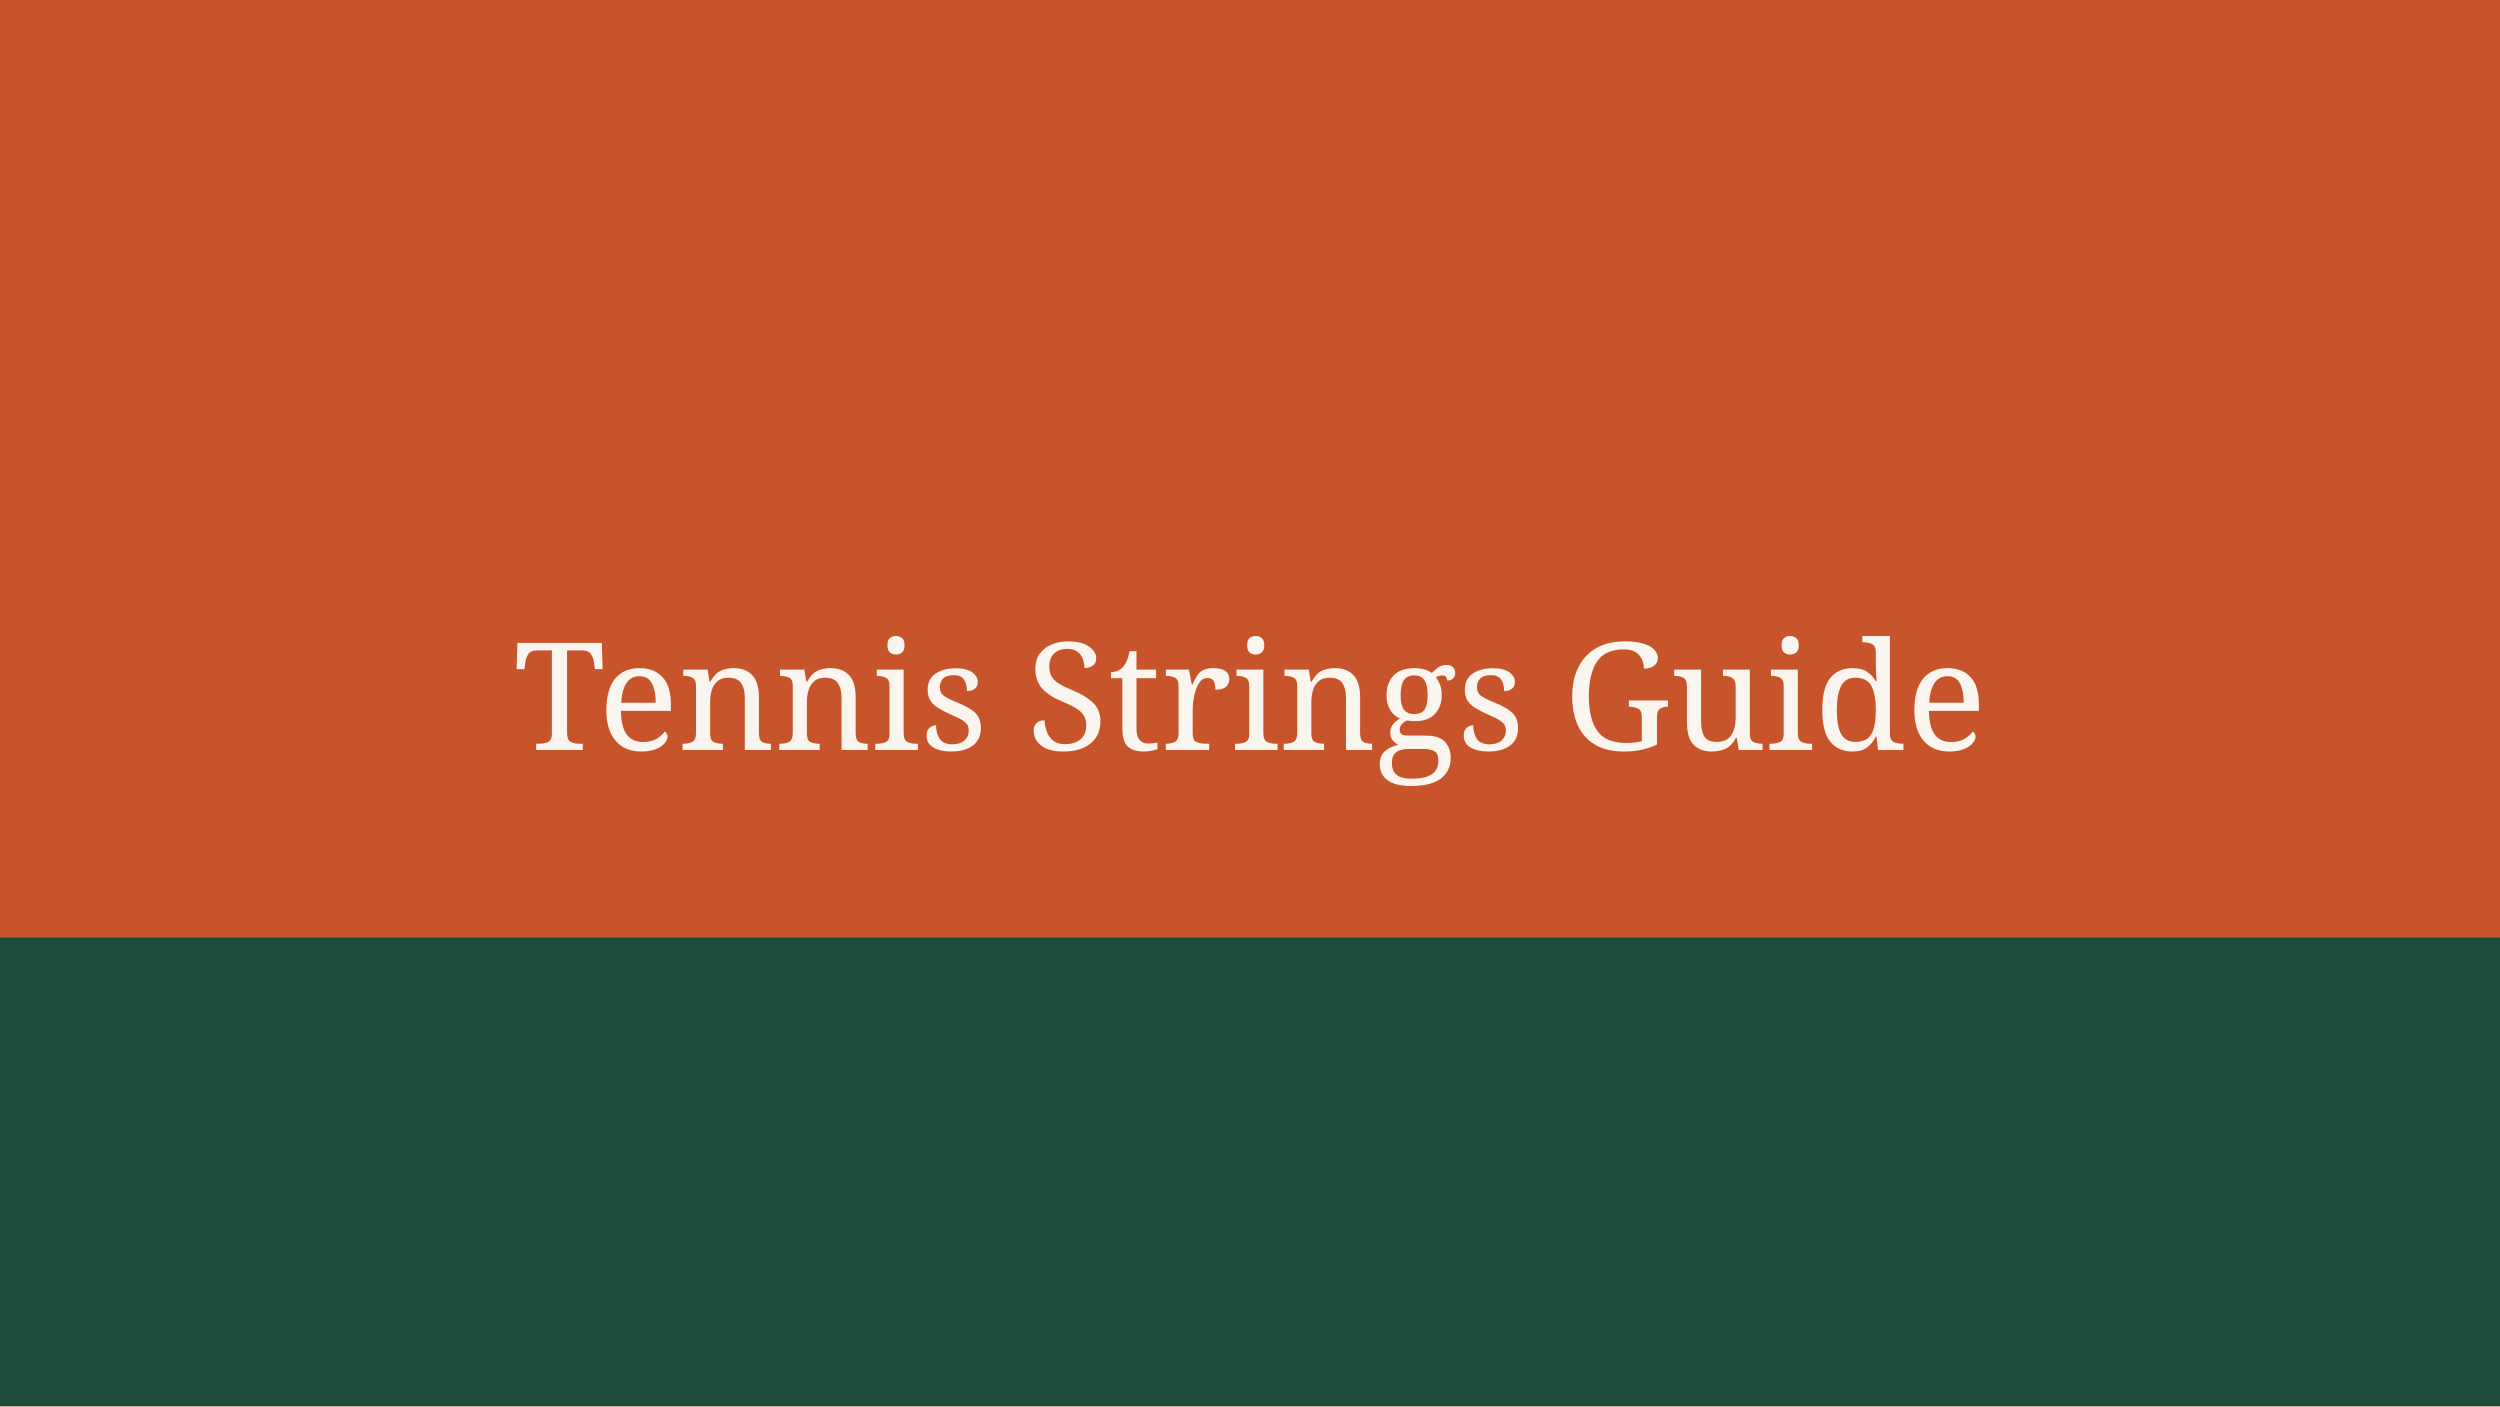
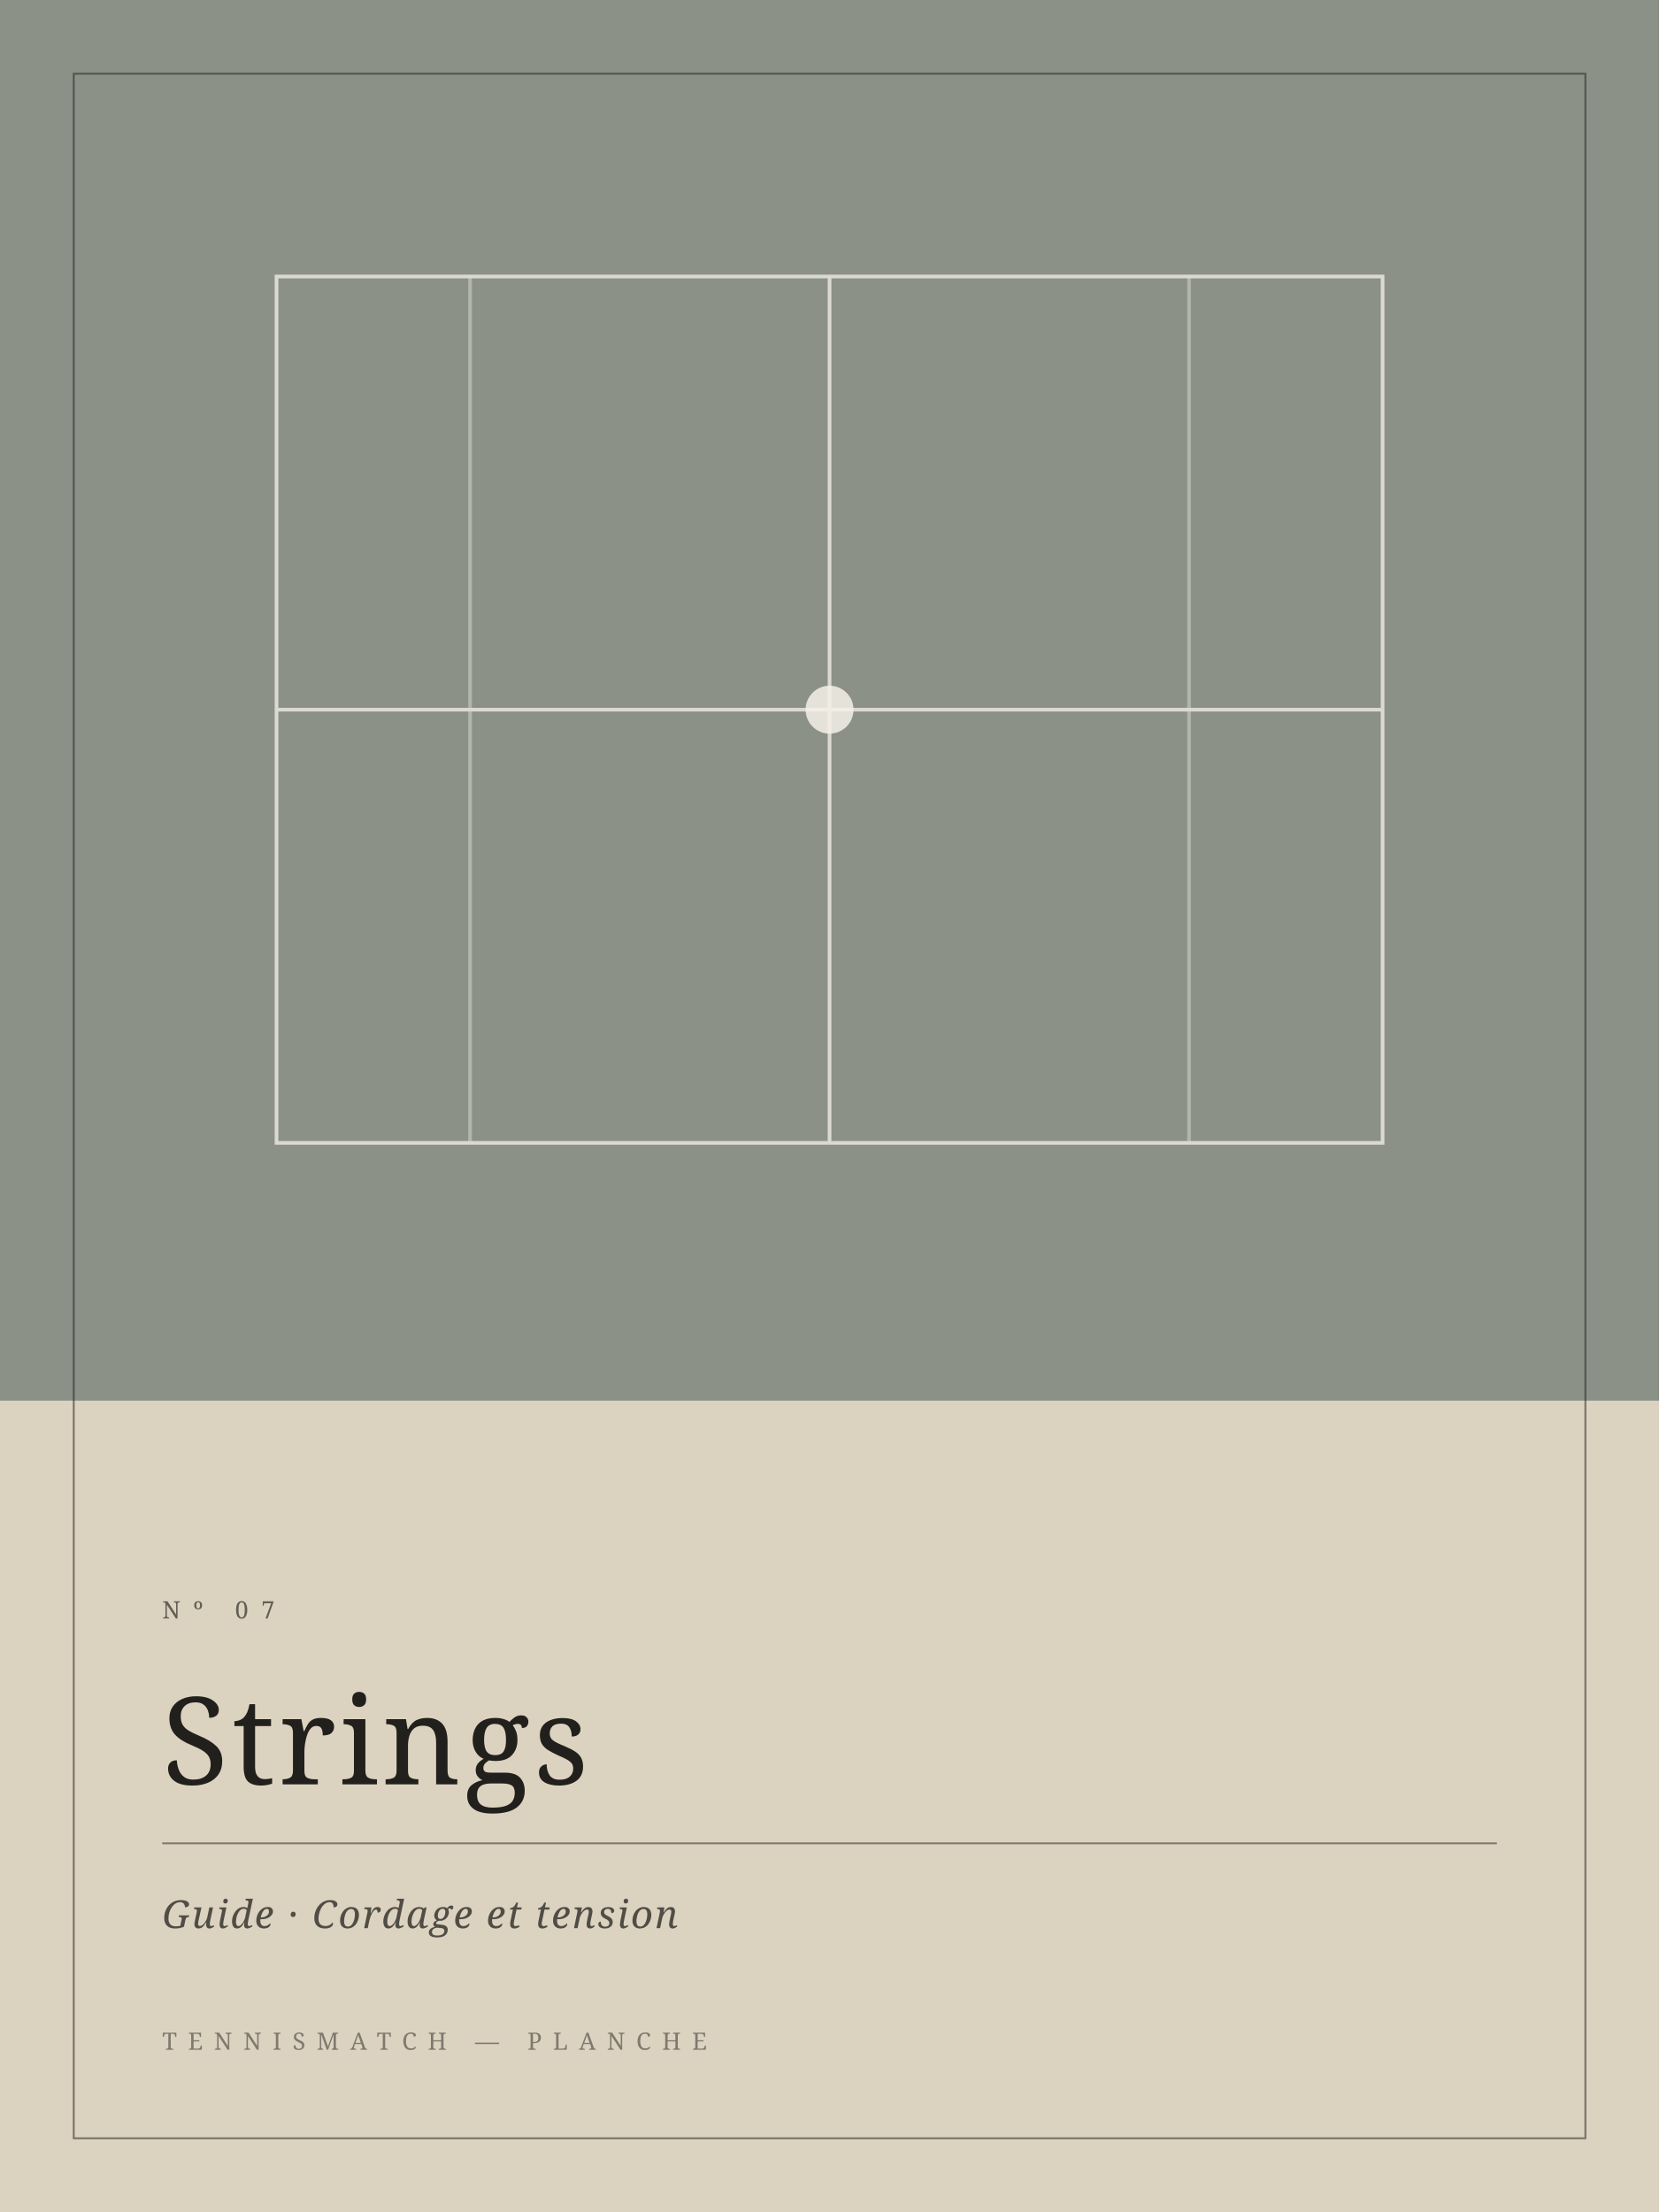
- <svg xmlns="http://www.w3.org/2000/svg" width="800" height="450">
-   <rect width="800" height="450" fill="#C8542B" />
-   <rect y="300" width="800" height="150" fill="#1E4D3B" />
-   <text x="400" y="240" font-size="48" fill="#FAF6EF" text-anchor="middle" font-family="Georgia">Tennis Strings Guide</text>
+ <svg xmlns="http://www.w3.org/2000/svg" viewBox="0 0 900 1200" width="900" height="1200" role="img" aria-label="Strings">
+   <rect width="900" height="1200" fill="#F1EADF" />
+   <rect x="0" y="0" width="900" height="760" fill="#8B9187" />
+   <g stroke="#F5F1E8" stroke-width="2" fill="none" opacity="0.75">
+     <rect x="150" y="150" width="600" height="470" />
+     <line x1="150" y1="385" x2="750" y2="385" />
+     <line x1="450" y1="150" x2="450" y2="620" />
+     <line x1="255" y1="150" x2="255" y2="620" opacity="0.5" />
+     <line x1="645" y1="150" x2="645" y2="620" opacity="0.5" />
+   </g>
+   <circle cx="450" cy="385" r="13" fill="#F5F1E8" opacity="0.85" />
+   <rect x="0" y="760" width="900" height="440" fill="#DCD2C0" />
+   <g stroke="#22201C" stroke-width="1" fill="none" opacity="0.55">
+     <rect x="40" y="40" width="820" height="1120" />
+   </g>
+   <g font-family="Didot, 'Playfair Display', Georgia, serif" fill="#22201C">
+     <text x="88" y="878" font-size="13" letter-spacing="7" opacity="0.65">Nº 07</text>
+     <text x="88" y="968" font-size="66" letter-spacing="2">Strings</text>
+     <line x1="88" y1="1000" x2="812" y2="1000" stroke="#22201C" stroke-width="1" opacity="0.5" />
+     <text x="88" y="1046" font-size="21" font-style="italic" letter-spacing="1" opacity="0.75">Guide · Cordage et tension</text>
+     <text x="88" y="1112" font-size="13" letter-spacing="6" opacity="0.5">TENNISMATCH — PLANCHE</text>
+   </g>
</svg>
